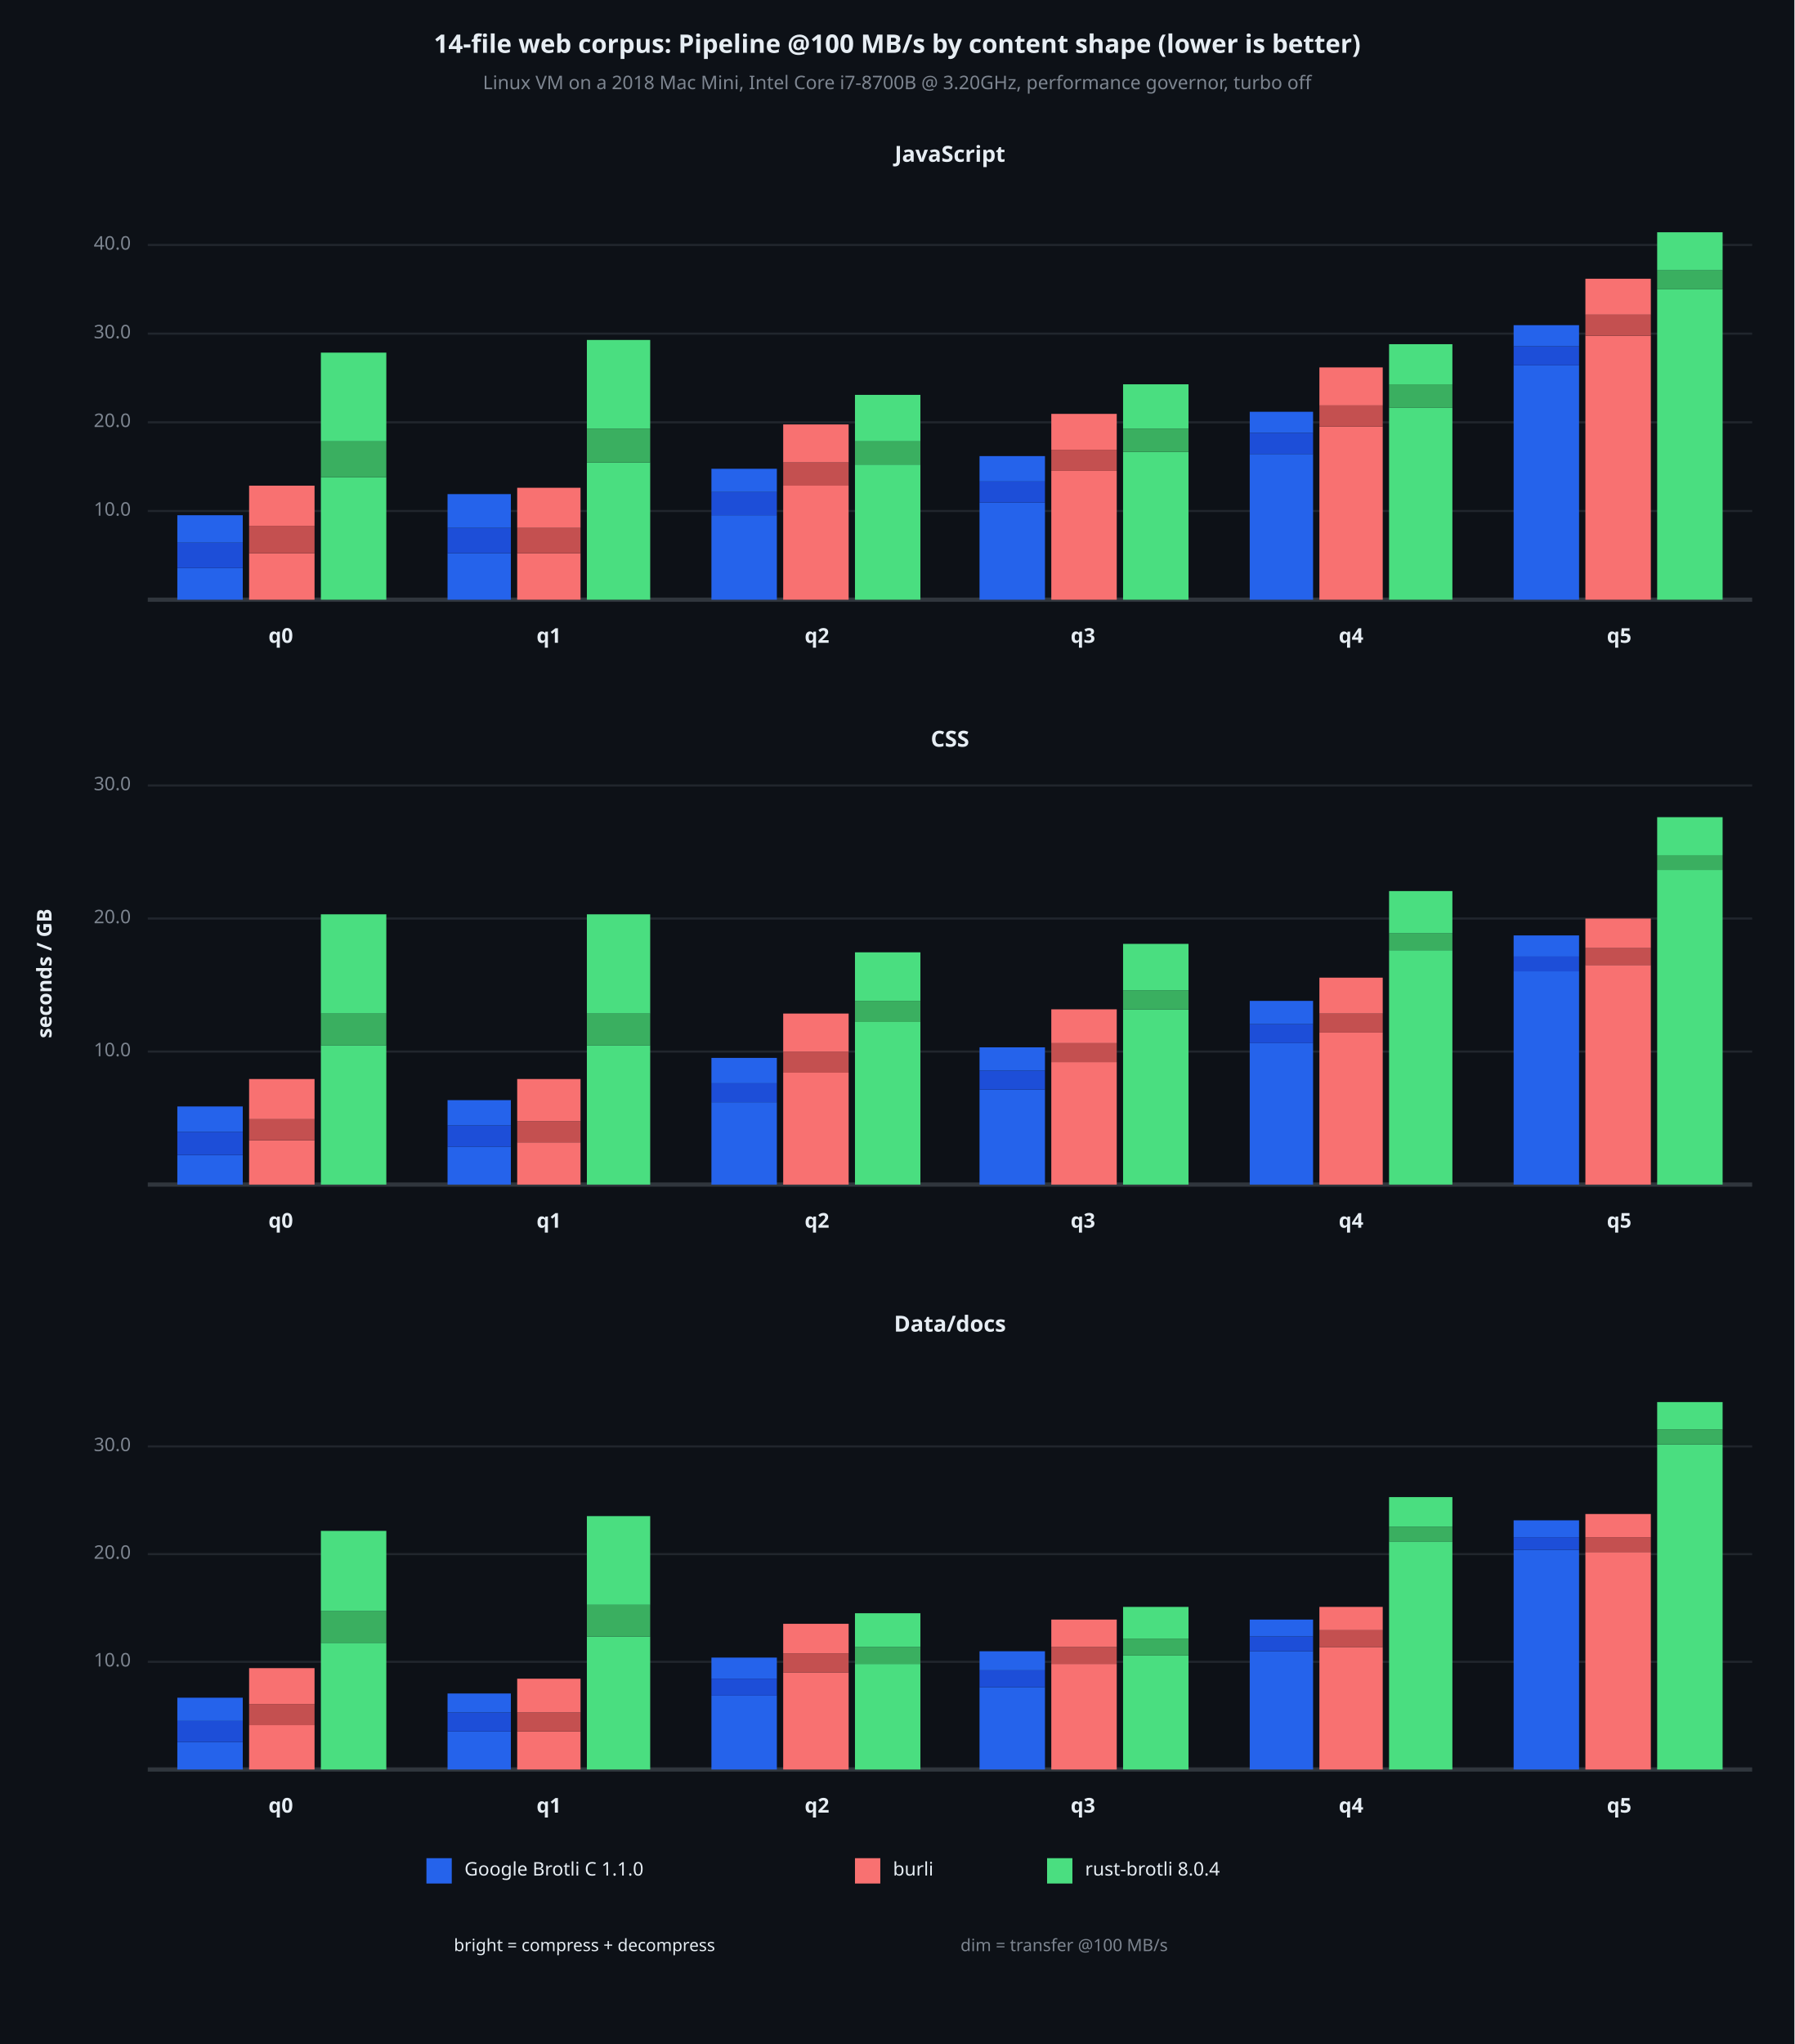
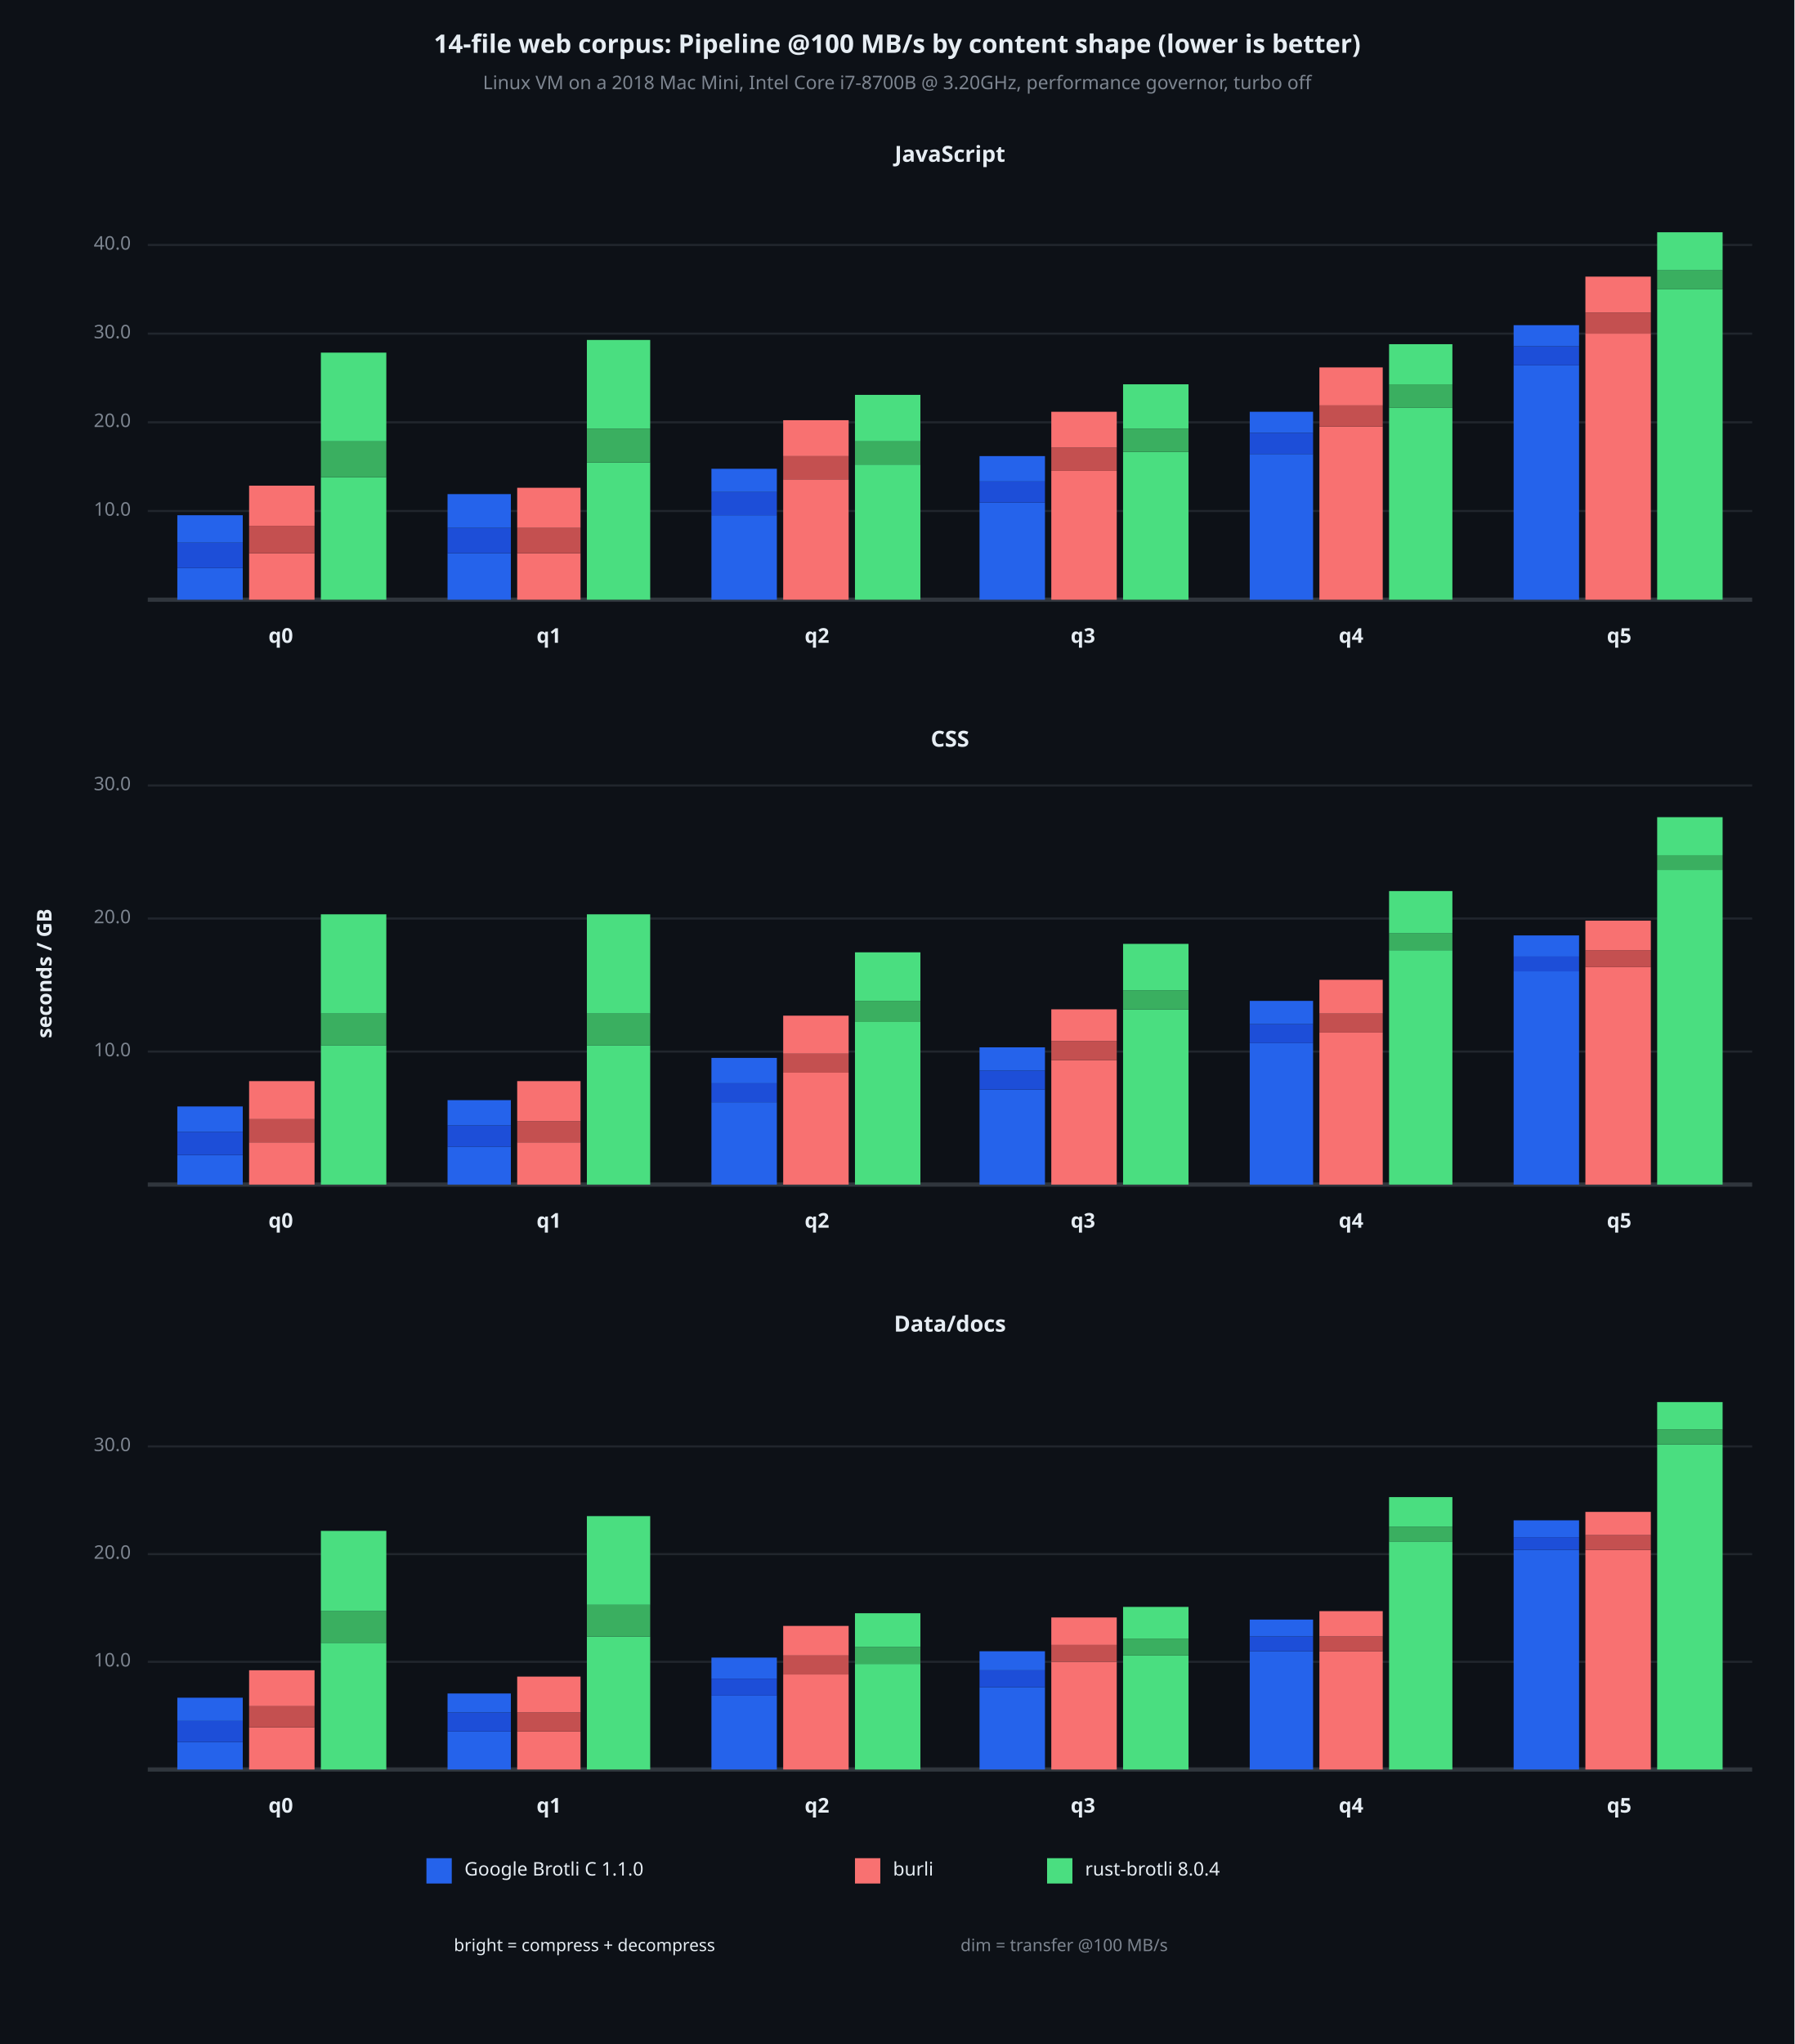
<svg xmlns="http://www.w3.org/2000/svg" viewBox="0 0 850 968" font-family="system-ui, -apple-system, sans-serif">
  <rect x="0" y="0" width="850" height="968" opacity="1" fill="#0D1117" stroke="none" />
  <text x="425" y="22" dy="0.5ex" text-anchor="middle" font-family="sans-serif" font-size="12.097" opacity="1" fill="#E6EDF3" font-weight="bold">
14-file web corpus: Pipeline @100 MB/s by content shape (lower is better)
</text>
  <text x="425" y="40" dy="0.5ex" text-anchor="middle" font-family="sans-serif" font-size="8.871" opacity="1" fill="#7D8590">
Linux VM on a 2018 Mac Mini, Intel Core i7-8700B @ 3.20GHz, performance governor, turbo off
</text>
  <text x="22" y="461" dy="0.5ex" text-anchor="middle" font-family="sans-serif" font-size="9.677" opacity="1" fill="#E6EDF3" font-weight="bold" transform="rotate(270, 22, 461)">
seconds / GB
</text>
  <text x="450" y="74" dy="0.5ex" text-anchor="middle" font-family="sans-serif" font-size="10.484" opacity="1" fill="#E6EDF3" font-weight="bold">
JavaScript
</text>
  <polyline fill="none" opacity="1" stroke="#21262D" stroke-width="1" points="70,242 830,242 " />
  <text x="62" y="242" dy="0.5ex" text-anchor="end" font-family="sans-serif" font-size="8.871" opacity="1" fill="#7D8590">
10.0
</text>
  <polyline fill="none" opacity="1" stroke="#21262D" stroke-width="1" points="70,200 830,200 " />
  <text x="62" y="200" dy="0.5ex" text-anchor="end" font-family="sans-serif" font-size="8.871" opacity="1" fill="#7D8590">
20.0
</text>
  <polyline fill="none" opacity="1" stroke="#21262D" stroke-width="1" points="70,158 830,158 " />
  <text x="62" y="158" dy="0.5ex" text-anchor="end" font-family="sans-serif" font-size="8.871" opacity="1" fill="#7D8590">
30.0
</text>
  <polyline fill="none" opacity="1" stroke="#21262D" stroke-width="1" points="70,116 830,116 " />
  <text x="62" y="116" dy="0.5ex" text-anchor="end" font-family="sans-serif" font-size="8.871" opacity="1" fill="#7D8590">
40.0
</text>
  <polyline fill="none" opacity="1" stroke="#30363D" stroke-width="2" points="70,284 830,284 " />
  <rect x="84" y="269" width="31" height="15" opacity="1" fill="#2563EB" stroke="none" />
  <rect x="84" y="257" width="31" height="12" opacity="1" fill="#1D4ED8" stroke="none" />
  <rect x="84" y="244" width="31" height="13" opacity="1" fill="#2563EB" stroke="none" />
  <rect x="118" y="262" width="31" height="22" opacity="1" fill="#F87171" stroke="none" />
  <rect x="118" y="249" width="31" height="13" opacity="1" fill="#C45050" stroke="none" />
  <rect x="118" y="230" width="31" height="19" opacity="1" fill="#F87171" stroke="none" />
  <rect x="152" y="226" width="31" height="58" opacity="1" fill="#4ADE80" stroke="none" />
  <rect x="152" y="209" width="31" height="17" opacity="1" fill="#3AAF60" stroke="none" />
  <rect x="152" y="167" width="31" height="42" opacity="1" fill="#4ADE80" stroke="none" />
  <text x="133" y="302" dy="0.5ex" text-anchor="middle" font-family="sans-serif" font-size="9.677" opacity="1" fill="#E6EDF3" font-weight="bold">
q0
</text>
  <rect x="212" y="262" width="30" height="22" opacity="1" fill="#2563EB" stroke="none" />
  <rect x="212" y="250" width="30" height="12" opacity="1" fill="#1D4ED8" stroke="none" />
  <rect x="212" y="234" width="30" height="16" opacity="1" fill="#2563EB" stroke="none" />
  <rect x="245" y="262" width="30" height="22" opacity="1" fill="#F87171" stroke="none" />
  <rect x="245" y="250" width="30" height="12" opacity="1" fill="#C45050" stroke="none" />
  <rect x="245" y="231" width="30" height="19" opacity="1" fill="#F87171" stroke="none" />
  <rect x="278" y="219" width="30" height="65" opacity="1" fill="#4ADE80" stroke="none" />
  <rect x="278" y="203" width="30" height="16" opacity="1" fill="#3AAF60" stroke="none" />
  <rect x="278" y="161" width="30" height="42" opacity="1" fill="#4ADE80" stroke="none" />
  <text x="260" y="302" dy="0.5ex" text-anchor="middle" font-family="sans-serif" font-size="9.677" opacity="1" fill="#E6EDF3" font-weight="bold">
q1
</text>
  <rect x="337" y="244" width="31" height="40" opacity="1" fill="#2563EB" stroke="none" />
  <rect x="337" y="233" width="31" height="11" opacity="1" fill="#1D4ED8" stroke="none" />
  <rect x="337" y="222" width="31" height="11" opacity="1" fill="#2563EB" stroke="none" />
-   <rect x="371" y="230" width="31" height="54" opacity="1" fill="#F87171" stroke="none" />
-   <rect x="371" y="219" width="31" height="11" opacity="1" fill="#C45050" stroke="none" />
-   <rect x="371" y="201" width="31" height="18" opacity="1" fill="#F87171" stroke="none" />
+   <rect x="371" y="227" width="31" height="57" opacity="1" fill="#F87171" stroke="none" />
+   <rect x="371" y="216" width="31" height="11" opacity="1" fill="#C45050" stroke="none" />
+   <rect x="371" y="199" width="31" height="17" opacity="1" fill="#F87171" stroke="none" />
  <rect x="405" y="220" width="31" height="64" opacity="1" fill="#4ADE80" stroke="none" />
  <rect x="405" y="209" width="31" height="11" opacity="1" fill="#3AAF60" stroke="none" />
  <rect x="405" y="187" width="31" height="22" opacity="1" fill="#4ADE80" stroke="none" />
  <text x="387" y="302" dy="0.5ex" text-anchor="middle" font-family="sans-serif" font-size="9.677" opacity="1" fill="#E6EDF3" font-weight="bold">
q2
</text>
  <rect x="464" y="238" width="31" height="46" opacity="1" fill="#2563EB" stroke="none" />
  <rect x="464" y="228" width="31" height="10" opacity="1" fill="#1D4ED8" stroke="none" />
  <rect x="464" y="216" width="31" height="12" opacity="1" fill="#2563EB" stroke="none" />
  <rect x="498" y="223" width="31" height="61" opacity="1" fill="#F87171" stroke="none" />
-   <rect x="498" y="213" width="31" height="10" opacity="1" fill="#C45050" stroke="none" />
-   <rect x="498" y="196" width="31" height="17" opacity="1" fill="#F87171" stroke="none" />
+   <rect x="498" y="212" width="31" height="11" opacity="1" fill="#C45050" stroke="none" />
+   <rect x="498" y="195" width="31" height="17" opacity="1" fill="#F87171" stroke="none" />
  <rect x="532" y="214" width="31" height="70" opacity="1" fill="#4ADE80" stroke="none" />
  <rect x="532" y="203" width="31" height="11" opacity="1" fill="#3AAF60" stroke="none" />
  <rect x="532" y="182" width="31" height="21" opacity="1" fill="#4ADE80" stroke="none" />
  <text x="513" y="302" dy="0.5ex" text-anchor="middle" font-family="sans-serif" font-size="9.677" opacity="1" fill="#E6EDF3" font-weight="bold">
q3
</text>
  <rect x="592" y="215" width="30" height="69" opacity="1" fill="#2563EB" stroke="none" />
  <rect x="592" y="205" width="30" height="10" opacity="1" fill="#1D4ED8" stroke="none" />
  <rect x="592" y="195" width="30" height="10" opacity="1" fill="#2563EB" stroke="none" />
  <rect x="625" y="202" width="30" height="82" opacity="1" fill="#F87171" stroke="none" />
  <rect x="625" y="192" width="30" height="10" opacity="1" fill="#C45050" stroke="none" />
  <rect x="625" y="174" width="30" height="18" opacity="1" fill="#F87171" stroke="none" />
  <rect x="658" y="193" width="30" height="91" opacity="1" fill="#4ADE80" stroke="none" />
  <rect x="658" y="182" width="30" height="11" opacity="1" fill="#3AAF60" stroke="none" />
  <rect x="658" y="163" width="30" height="19" opacity="1" fill="#4ADE80" stroke="none" />
  <text x="640" y="302" dy="0.5ex" text-anchor="middle" font-family="sans-serif" font-size="9.677" opacity="1" fill="#E6EDF3" font-weight="bold">
q4
</text>
  <rect x="717" y="173" width="31" height="111" opacity="1" fill="#2563EB" stroke="none" />
  <rect x="717" y="164" width="31" height="9" opacity="1" fill="#1D4ED8" stroke="none" />
  <rect x="717" y="154" width="31" height="10" opacity="1" fill="#2563EB" stroke="none" />
-   <rect x="751" y="159" width="31" height="125" opacity="1" fill="#F87171" stroke="none" />
-   <rect x="751" y="149" width="31" height="10" opacity="1" fill="#C45050" stroke="none" />
-   <rect x="751" y="132" width="31" height="17" opacity="1" fill="#F87171" stroke="none" />
+   <rect x="751" y="158" width="31" height="126" opacity="1" fill="#F87171" stroke="none" />
+   <rect x="751" y="148" width="31" height="10" opacity="1" fill="#C45050" stroke="none" />
+   <rect x="751" y="131" width="31" height="17" opacity="1" fill="#F87171" stroke="none" />
  <rect x="785" y="137" width="31" height="147" opacity="1" fill="#4ADE80" stroke="none" />
  <rect x="785" y="128" width="31" height="9" opacity="1" fill="#3AAF60" stroke="none" />
  <rect x="785" y="110" width="31" height="18" opacity="1" fill="#4ADE80" stroke="none" />
  <text x="767" y="302" dy="0.5ex" text-anchor="middle" font-family="sans-serif" font-size="9.677" opacity="1" fill="#E6EDF3" font-weight="bold">
q5
</text>
  <text x="450" y="351" dy="0.5ex" text-anchor="middle" font-family="sans-serif" font-size="10.484" opacity="1" fill="#E6EDF3" font-weight="bold">
CSS
</text>
  <polyline fill="none" opacity="1" stroke="#21262D" stroke-width="1" points="70,498 830,498 " />
  <text x="62" y="498" dy="0.5ex" text-anchor="end" font-family="sans-serif" font-size="8.871" opacity="1" fill="#7D8590">
10.0
</text>
  <polyline fill="none" opacity="1" stroke="#21262D" stroke-width="1" points="70,435 830,435 " />
  <text x="62" y="435" dy="0.5ex" text-anchor="end" font-family="sans-serif" font-size="8.871" opacity="1" fill="#7D8590">
20.0
</text>
  <polyline fill="none" opacity="1" stroke="#21262D" stroke-width="1" points="70,372 830,372 " />
  <text x="62" y="372" dy="0.5ex" text-anchor="end" font-family="sans-serif" font-size="8.871" opacity="1" fill="#7D8590">
30.0
</text>
  <polyline fill="none" opacity="1" stroke="#30363D" stroke-width="2" points="70,561 830,561 " />
  <rect x="84" y="547" width="31" height="14" opacity="1" fill="#2563EB" stroke="none" />
  <rect x="84" y="536" width="31" height="11" opacity="1" fill="#1D4ED8" stroke="none" />
  <rect x="84" y="524" width="31" height="12" opacity="1" fill="#2563EB" stroke="none" />
-   <rect x="118" y="540" width="31" height="21" opacity="1" fill="#F87171" stroke="none" />
-   <rect x="118" y="530" width="31" height="10" opacity="1" fill="#C45050" stroke="none" />
-   <rect x="118" y="511" width="31" height="19" opacity="1" fill="#F87171" stroke="none" />
+   <rect x="118" y="541" width="31" height="20" opacity="1" fill="#F87171" stroke="none" />
+   <rect x="118" y="530" width="31" height="11" opacity="1" fill="#C45050" stroke="none" />
+   <rect x="118" y="512" width="31" height="18" opacity="1" fill="#F87171" stroke="none" />
  <rect x="152" y="495" width="31" height="66" opacity="1" fill="#4ADE80" stroke="none" />
  <rect x="152" y="480" width="31" height="15" opacity="1" fill="#3AAF60" stroke="none" />
  <rect x="152" y="433" width="31" height="47" opacity="1" fill="#4ADE80" stroke="none" />
  <text x="133" y="579" dy="0.5ex" text-anchor="middle" font-family="sans-serif" font-size="9.677" opacity="1" fill="#E6EDF3" font-weight="bold">
q0
</text>
  <rect x="212" y="543" width="30" height="18" opacity="1" fill="#2563EB" stroke="none" />
  <rect x="212" y="533" width="30" height="10" opacity="1" fill="#1D4ED8" stroke="none" />
  <rect x="212" y="521" width="30" height="12" opacity="1" fill="#2563EB" stroke="none" />
  <rect x="245" y="541" width="30" height="20" opacity="1" fill="#F87171" stroke="none" />
  <rect x="245" y="531" width="30" height="10" opacity="1" fill="#C45050" stroke="none" />
-   <rect x="245" y="511" width="30" height="20" opacity="1" fill="#F87171" stroke="none" />
+   <rect x="245" y="512" width="30" height="19" opacity="1" fill="#F87171" stroke="none" />
  <rect x="278" y="495" width="30" height="66" opacity="1" fill="#4ADE80" stroke="none" />
  <rect x="278" y="480" width="30" height="15" opacity="1" fill="#3AAF60" stroke="none" />
  <rect x="278" y="433" width="30" height="47" opacity="1" fill="#4ADE80" stroke="none" />
  <text x="260" y="579" dy="0.5ex" text-anchor="middle" font-family="sans-serif" font-size="9.677" opacity="1" fill="#E6EDF3" font-weight="bold">
q1
</text>
  <rect x="337" y="522" width="31" height="39" opacity="1" fill="#2563EB" stroke="none" />
  <rect x="337" y="513" width="31" height="9" opacity="1" fill="#1D4ED8" stroke="none" />
  <rect x="337" y="501" width="31" height="12" opacity="1" fill="#2563EB" stroke="none" />
  <rect x="371" y="508" width="31" height="53" opacity="1" fill="#F87171" stroke="none" />
-   <rect x="371" y="498" width="31" height="10" opacity="1" fill="#C45050" stroke="none" />
-   <rect x="371" y="480" width="31" height="18" opacity="1" fill="#F87171" stroke="none" />
+   <rect x="371" y="499" width="31" height="9" opacity="1" fill="#C45050" stroke="none" />
+   <rect x="371" y="481" width="31" height="18" opacity="1" fill="#F87171" stroke="none" />
  <rect x="405" y="484" width="31" height="77" opacity="1" fill="#4ADE80" stroke="none" />
  <rect x="405" y="474" width="31" height="10" opacity="1" fill="#3AAF60" stroke="none" />
  <rect x="405" y="451" width="31" height="23" opacity="1" fill="#4ADE80" stroke="none" />
  <text x="387" y="579" dy="0.5ex" text-anchor="middle" font-family="sans-serif" font-size="9.677" opacity="1" fill="#E6EDF3" font-weight="bold">
q2
</text>
  <rect x="464" y="516" width="31" height="45" opacity="1" fill="#2563EB" stroke="none" />
  <rect x="464" y="507" width="31" height="9" opacity="1" fill="#1D4ED8" stroke="none" />
  <rect x="464" y="496" width="31" height="11" opacity="1" fill="#2563EB" stroke="none" />
-   <rect x="498" y="503" width="31" height="58" opacity="1" fill="#F87171" stroke="none" />
-   <rect x="498" y="494" width="31" height="9" opacity="1" fill="#C45050" stroke="none" />
-   <rect x="498" y="478" width="31" height="16" opacity="1" fill="#F87171" stroke="none" />
+   <rect x="498" y="502" width="31" height="59" opacity="1" fill="#F87171" stroke="none" />
+   <rect x="498" y="493" width="31" height="9" opacity="1" fill="#C45050" stroke="none" />
+   <rect x="498" y="478" width="31" height="15" opacity="1" fill="#F87171" stroke="none" />
  <rect x="532" y="478" width="31" height="83" opacity="1" fill="#4ADE80" stroke="none" />
  <rect x="532" y="469" width="31" height="9" opacity="1" fill="#3AAF60" stroke="none" />
  <rect x="532" y="447" width="31" height="22" opacity="1" fill="#4ADE80" stroke="none" />
  <text x="513" y="579" dy="0.5ex" text-anchor="middle" font-family="sans-serif" font-size="9.677" opacity="1" fill="#E6EDF3" font-weight="bold">
q3
</text>
  <rect x="592" y="494" width="30" height="67" opacity="1" fill="#2563EB" stroke="none" />
  <rect x="592" y="485" width="30" height="9" opacity="1" fill="#1D4ED8" stroke="none" />
  <rect x="592" y="474" width="30" height="11" opacity="1" fill="#2563EB" stroke="none" />
  <rect x="625" y="489" width="30" height="72" opacity="1" fill="#F87171" stroke="none" />
  <rect x="625" y="480" width="30" height="9" opacity="1" fill="#C45050" stroke="none" />
-   <rect x="625" y="463" width="30" height="17" opacity="1" fill="#F87171" stroke="none" />
+   <rect x="625" y="464" width="30" height="16" opacity="1" fill="#F87171" stroke="none" />
  <rect x="658" y="450" width="30" height="111" opacity="1" fill="#4ADE80" stroke="none" />
  <rect x="658" y="442" width="30" height="8" opacity="1" fill="#3AAF60" stroke="none" />
  <rect x="658" y="422" width="30" height="20" opacity="1" fill="#4ADE80" stroke="none" />
  <text x="640" y="579" dy="0.5ex" text-anchor="middle" font-family="sans-serif" font-size="9.677" opacity="1" fill="#E6EDF3" font-weight="bold">
q4
</text>
  <rect x="717" y="460" width="31" height="101" opacity="1" fill="#2563EB" stroke="none" />
  <rect x="717" y="453" width="31" height="7" opacity="1" fill="#1D4ED8" stroke="none" />
  <rect x="717" y="443" width="31" height="10" opacity="1" fill="#2563EB" stroke="none" />
-   <rect x="751" y="457" width="31" height="104" opacity="1" fill="#F87171" stroke="none" />
-   <rect x="751" y="449" width="31" height="8" opacity="1" fill="#C45050" stroke="none" />
-   <rect x="751" y="435" width="31" height="14" opacity="1" fill="#F87171" stroke="none" />
+   <rect x="751" y="458" width="31" height="103" opacity="1" fill="#F87171" stroke="none" />
+   <rect x="751" y="450" width="31" height="8" opacity="1" fill="#C45050" stroke="none" />
+   <rect x="751" y="436" width="31" height="14" opacity="1" fill="#F87171" stroke="none" />
  <rect x="785" y="412" width="31" height="149" opacity="1" fill="#4ADE80" stroke="none" />
  <rect x="785" y="405" width="31" height="7" opacity="1" fill="#3AAF60" stroke="none" />
  <rect x="785" y="387" width="31" height="18" opacity="1" fill="#4ADE80" stroke="none" />
  <text x="767" y="579" dy="0.5ex" text-anchor="middle" font-family="sans-serif" font-size="9.677" opacity="1" fill="#E6EDF3" font-weight="bold">
q5
</text>
  <text x="450" y="628" dy="0.5ex" text-anchor="middle" font-family="sans-serif" font-size="10.484" opacity="1" fill="#E6EDF3" font-weight="bold">
Data/docs
</text>
  <polyline fill="none" opacity="1" stroke="#21262D" stroke-width="1" points="70,787 830,787 " />
  <text x="62" y="787" dy="0.5ex" text-anchor="end" font-family="sans-serif" font-size="8.871" opacity="1" fill="#7D8590">
10.0
</text>
  <polyline fill="none" opacity="1" stroke="#21262D" stroke-width="1" points="70,736 830,736 " />
  <text x="62" y="736" dy="0.5ex" text-anchor="end" font-family="sans-serif" font-size="8.871" opacity="1" fill="#7D8590">
20.0
</text>
  <polyline fill="none" opacity="1" stroke="#21262D" stroke-width="1" points="70,685 830,685 " />
  <text x="62" y="685" dy="0.5ex" text-anchor="end" font-family="sans-serif" font-size="8.871" opacity="1" fill="#7D8590">
30.0
</text>
  <polyline fill="none" opacity="1" stroke="#30363D" stroke-width="2" points="70,838 830,838 " />
  <rect x="84" y="825" width="31" height="13" opacity="1" fill="#2563EB" stroke="none" />
  <rect x="84" y="815" width="31" height="10" opacity="1" fill="#1D4ED8" stroke="none" />
  <rect x="84" y="804" width="31" height="11" opacity="1" fill="#2563EB" stroke="none" />
-   <rect x="118" y="817" width="31" height="21" opacity="1" fill="#F87171" stroke="none" />
-   <rect x="118" y="807" width="31" height="10" opacity="1" fill="#C45050" stroke="none" />
-   <rect x="118" y="790" width="31" height="17" opacity="1" fill="#F87171" stroke="none" />
+   <rect x="118" y="818" width="31" height="20" opacity="1" fill="#F87171" stroke="none" />
+   <rect x="118" y="808" width="31" height="10" opacity="1" fill="#C45050" stroke="none" />
+   <rect x="118" y="791" width="31" height="17" opacity="1" fill="#F87171" stroke="none" />
  <rect x="152" y="778" width="31" height="60" opacity="1" fill="#4ADE80" stroke="none" />
  <rect x="152" y="763" width="31" height="15" opacity="1" fill="#3AAF60" stroke="none" />
  <rect x="152" y="725" width="31" height="38" opacity="1" fill="#4ADE80" stroke="none" />
  <text x="133" y="856" dy="0.5ex" text-anchor="middle" font-family="sans-serif" font-size="9.677" opacity="1" fill="#E6EDF3" font-weight="bold">
q0
</text>
  <rect x="212" y="820" width="30" height="18" opacity="1" fill="#2563EB" stroke="none" />
  <rect x="212" y="811" width="30" height="9" opacity="1" fill="#1D4ED8" stroke="none" />
  <rect x="212" y="802" width="30" height="9" opacity="1" fill="#2563EB" stroke="none" />
  <rect x="245" y="820" width="30" height="18" opacity="1" fill="#F87171" stroke="none" />
  <rect x="245" y="811" width="30" height="9" opacity="1" fill="#C45050" stroke="none" />
-   <rect x="245" y="795" width="30" height="16" opacity="1" fill="#F87171" stroke="none" />
+   <rect x="245" y="794" width="30" height="17" opacity="1" fill="#F87171" stroke="none" />
  <rect x="278" y="775" width="30" height="63" opacity="1" fill="#4ADE80" stroke="none" />
  <rect x="278" y="760" width="30" height="15" opacity="1" fill="#3AAF60" stroke="none" />
  <rect x="278" y="718" width="30" height="42" opacity="1" fill="#4ADE80" stroke="none" />
  <text x="260" y="856" dy="0.5ex" text-anchor="middle" font-family="sans-serif" font-size="9.677" opacity="1" fill="#E6EDF3" font-weight="bold">
q1
</text>
  <rect x="337" y="803" width="31" height="35" opacity="1" fill="#2563EB" stroke="none" />
  <rect x="337" y="795" width="31" height="8" opacity="1" fill="#1D4ED8" stroke="none" />
  <rect x="337" y="785" width="31" height="10" opacity="1" fill="#2563EB" stroke="none" />
-   <rect x="371" y="792" width="31" height="46" opacity="1" fill="#F87171" stroke="none" />
-   <rect x="371" y="783" width="31" height="9" opacity="1" fill="#C45050" stroke="none" />
-   <rect x="371" y="769" width="31" height="14" opacity="1" fill="#F87171" stroke="none" />
+   <rect x="371" y="793" width="31" height="45" opacity="1" fill="#F87171" stroke="none" />
+   <rect x="371" y="784" width="31" height="9" opacity="1" fill="#C45050" stroke="none" />
+   <rect x="371" y="770" width="31" height="14" opacity="1" fill="#F87171" stroke="none" />
  <rect x="405" y="788" width="31" height="50" opacity="1" fill="#4ADE80" stroke="none" />
  <rect x="405" y="780" width="31" height="8" opacity="1" fill="#3AAF60" stroke="none" />
  <rect x="405" y="764" width="31" height="16" opacity="1" fill="#4ADE80" stroke="none" />
  <text x="387" y="856" dy="0.5ex" text-anchor="middle" font-family="sans-serif" font-size="9.677" opacity="1" fill="#E6EDF3" font-weight="bold">
q2
</text>
  <rect x="464" y="799" width="31" height="39" opacity="1" fill="#2563EB" stroke="none" />
  <rect x="464" y="791" width="31" height="8" opacity="1" fill="#1D4ED8" stroke="none" />
  <rect x="464" y="782" width="31" height="9" opacity="1" fill="#2563EB" stroke="none" />
-   <rect x="498" y="788" width="31" height="50" opacity="1" fill="#F87171" stroke="none" />
-   <rect x="498" y="780" width="31" height="8" opacity="1" fill="#C45050" stroke="none" />
-   <rect x="498" y="767" width="31" height="13" opacity="1" fill="#F87171" stroke="none" />
+   <rect x="498" y="787" width="31" height="51" opacity="1" fill="#F87171" stroke="none" />
+   <rect x="498" y="779" width="31" height="8" opacity="1" fill="#C45050" stroke="none" />
+   <rect x="498" y="766" width="31" height="13" opacity="1" fill="#F87171" stroke="none" />
  <rect x="532" y="784" width="31" height="54" opacity="1" fill="#4ADE80" stroke="none" />
  <rect x="532" y="776" width="31" height="8" opacity="1" fill="#3AAF60" stroke="none" />
  <rect x="532" y="761" width="31" height="15" opacity="1" fill="#4ADE80" stroke="none" />
  <text x="513" y="856" dy="0.5ex" text-anchor="middle" font-family="sans-serif" font-size="9.677" opacity="1" fill="#E6EDF3" font-weight="bold">
q3
</text>
  <rect x="592" y="782" width="30" height="56" opacity="1" fill="#2563EB" stroke="none" />
  <rect x="592" y="775" width="30" height="7" opacity="1" fill="#1D4ED8" stroke="none" />
  <rect x="592" y="767" width="30" height="8" opacity="1" fill="#2563EB" stroke="none" />
-   <rect x="625" y="780" width="30" height="58" opacity="1" fill="#F87171" stroke="none" />
-   <rect x="625" y="772" width="30" height="8" opacity="1" fill="#C45050" stroke="none" />
-   <rect x="625" y="761" width="30" height="11" opacity="1" fill="#F87171" stroke="none" />
+   <rect x="625" y="782" width="30" height="56" opacity="1" fill="#F87171" stroke="none" />
+   <rect x="625" y="775" width="30" height="7" opacity="1" fill="#C45050" stroke="none" />
+   <rect x="625" y="763" width="30" height="12" opacity="1" fill="#F87171" stroke="none" />
  <rect x="658" y="730" width="30" height="108" opacity="1" fill="#4ADE80" stroke="none" />
  <rect x="658" y="723" width="30" height="7" opacity="1" fill="#3AAF60" stroke="none" />
  <rect x="658" y="709" width="30" height="14" opacity="1" fill="#4ADE80" stroke="none" />
  <text x="640" y="856" dy="0.5ex" text-anchor="middle" font-family="sans-serif" font-size="9.677" opacity="1" fill="#E6EDF3" font-weight="bold">
q4
</text>
  <rect x="717" y="734" width="31" height="104" opacity="1" fill="#2563EB" stroke="none" />
  <rect x="717" y="728" width="31" height="6" opacity="1" fill="#1D4ED8" stroke="none" />
  <rect x="717" y="720" width="31" height="8" opacity="1" fill="#2563EB" stroke="none" />
-   <rect x="751" y="735" width="31" height="103" opacity="1" fill="#F87171" stroke="none" />
-   <rect x="751" y="728" width="31" height="7" opacity="1" fill="#C45050" stroke="none" />
-   <rect x="751" y="717" width="31" height="11" opacity="1" fill="#F87171" stroke="none" />
+   <rect x="751" y="734" width="31" height="104" opacity="1" fill="#F87171" stroke="none" />
+   <rect x="751" y="727" width="31" height="7" opacity="1" fill="#C45050" stroke="none" />
+   <rect x="751" y="716" width="31" height="11" opacity="1" fill="#F87171" stroke="none" />
  <rect x="785" y="684" width="31" height="154" opacity="1" fill="#4ADE80" stroke="none" />
  <rect x="785" y="677" width="31" height="7" opacity="1" fill="#3AAF60" stroke="none" />
  <rect x="785" y="664" width="31" height="13" opacity="1" fill="#4ADE80" stroke="none" />
  <text x="767" y="856" dy="0.5ex" text-anchor="middle" font-family="sans-serif" font-size="9.677" opacity="1" fill="#E6EDF3" font-weight="bold">
q5
</text>
  <rect x="202" y="880" width="12" height="12" opacity="1" fill="#2563EB" stroke="none" />
  <text x="220" y="886" dy="0.5ex" text-anchor="start" font-family="sans-serif" font-size="8.871" opacity="1" fill="#E6EDF3">
Google Brotli C 1.1.0
</text>
  <rect x="405" y="880" width="12" height="12" opacity="1" fill="#F87171" stroke="none" />
  <text x="423" y="886" dy="0.5ex" text-anchor="start" font-family="sans-serif" font-size="8.871" opacity="1" fill="#E6EDF3">
burli
</text>
  <rect x="496" y="880" width="12" height="12" opacity="1" fill="#4ADE80" stroke="none" />
  <text x="514" y="886" dy="0.5ex" text-anchor="start" font-family="sans-serif" font-size="8.871" opacity="1" fill="#E6EDF3">
rust-brotli 8.0.4
</text>
  <text x="215" y="922" dy="0.5ex" text-anchor="start" font-family="sans-serif" font-size="8.065" opacity="1" fill="#E6EDF3">
bright = compress + decompress
</text>
  <text x="455" y="922" dy="0.5ex" text-anchor="start" font-family="sans-serif" font-size="8.065" opacity="1" fill="#7D8590">
dim = transfer @100 MB/s
</text>
</svg>
